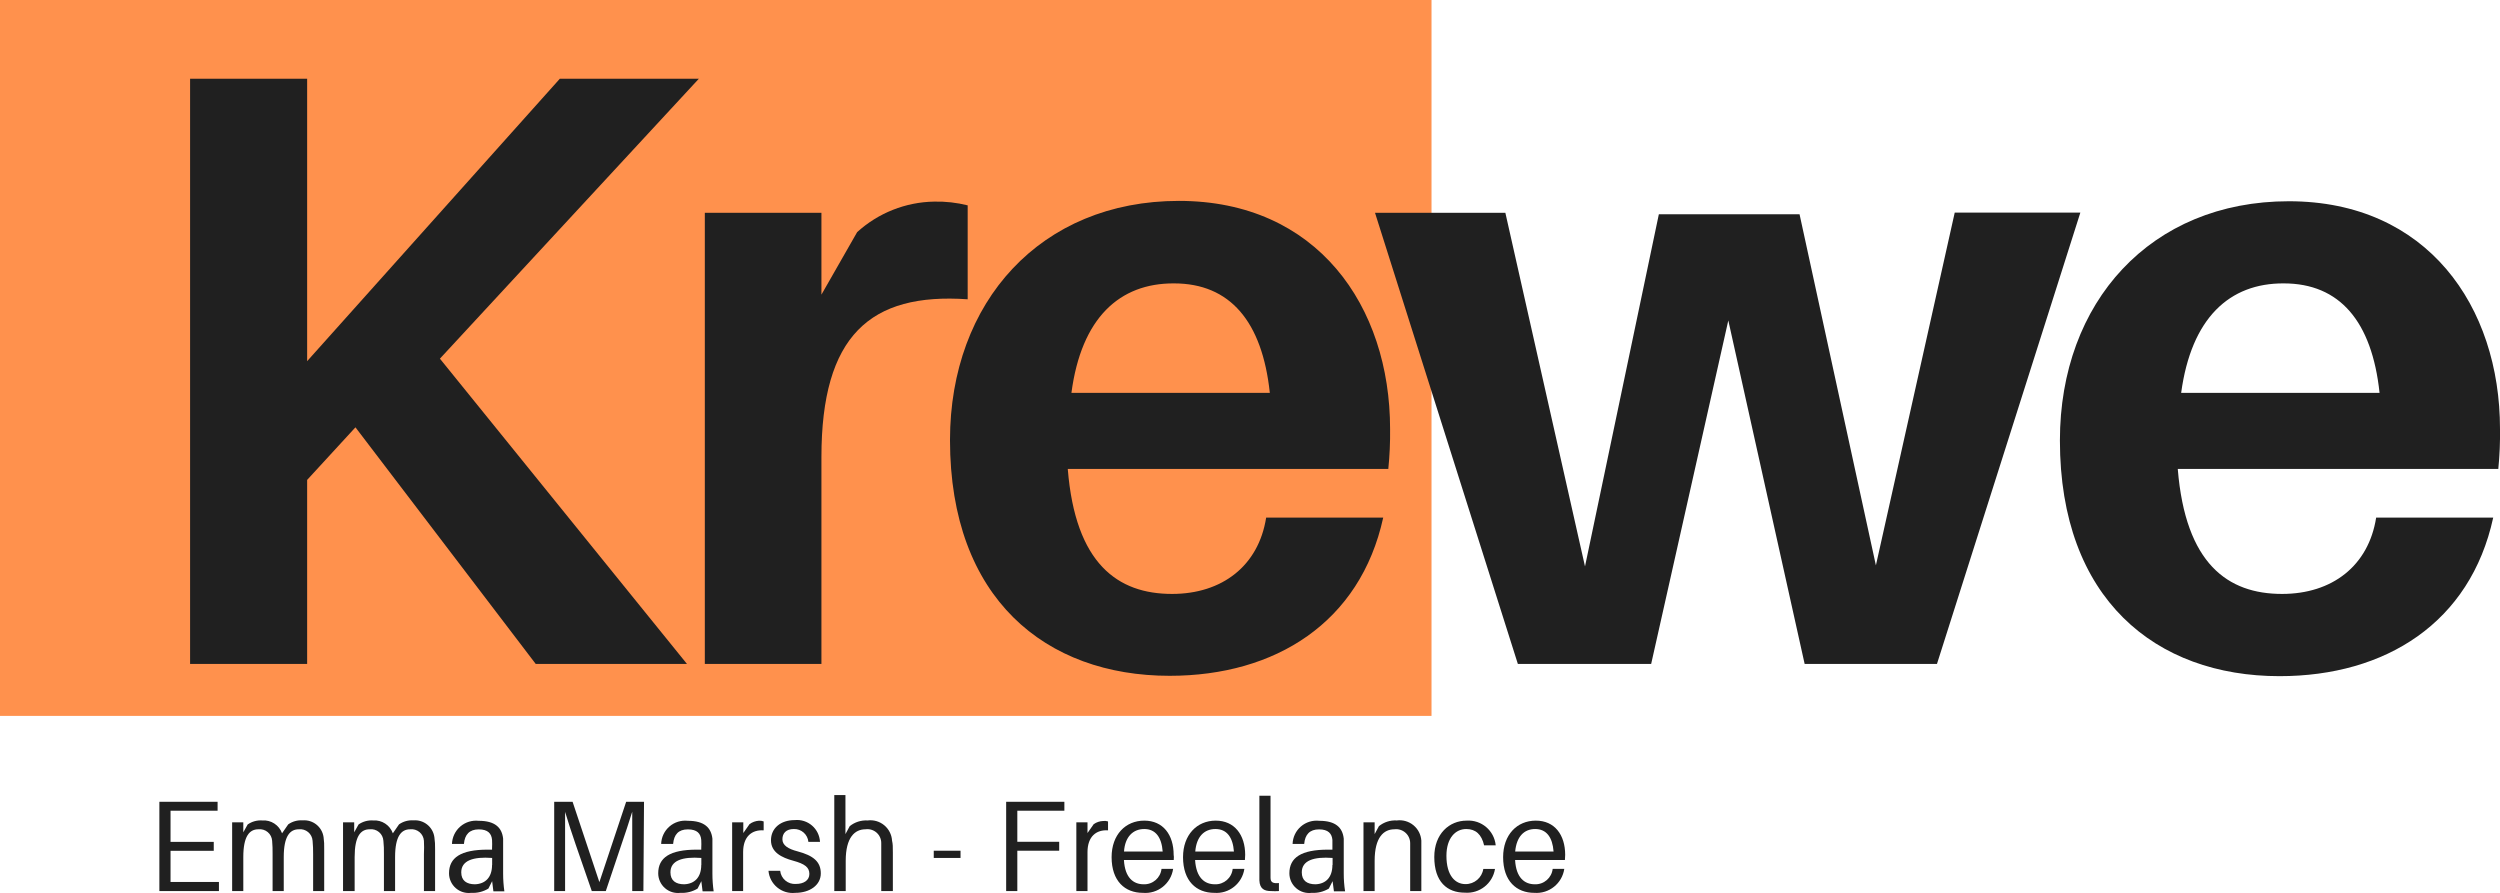
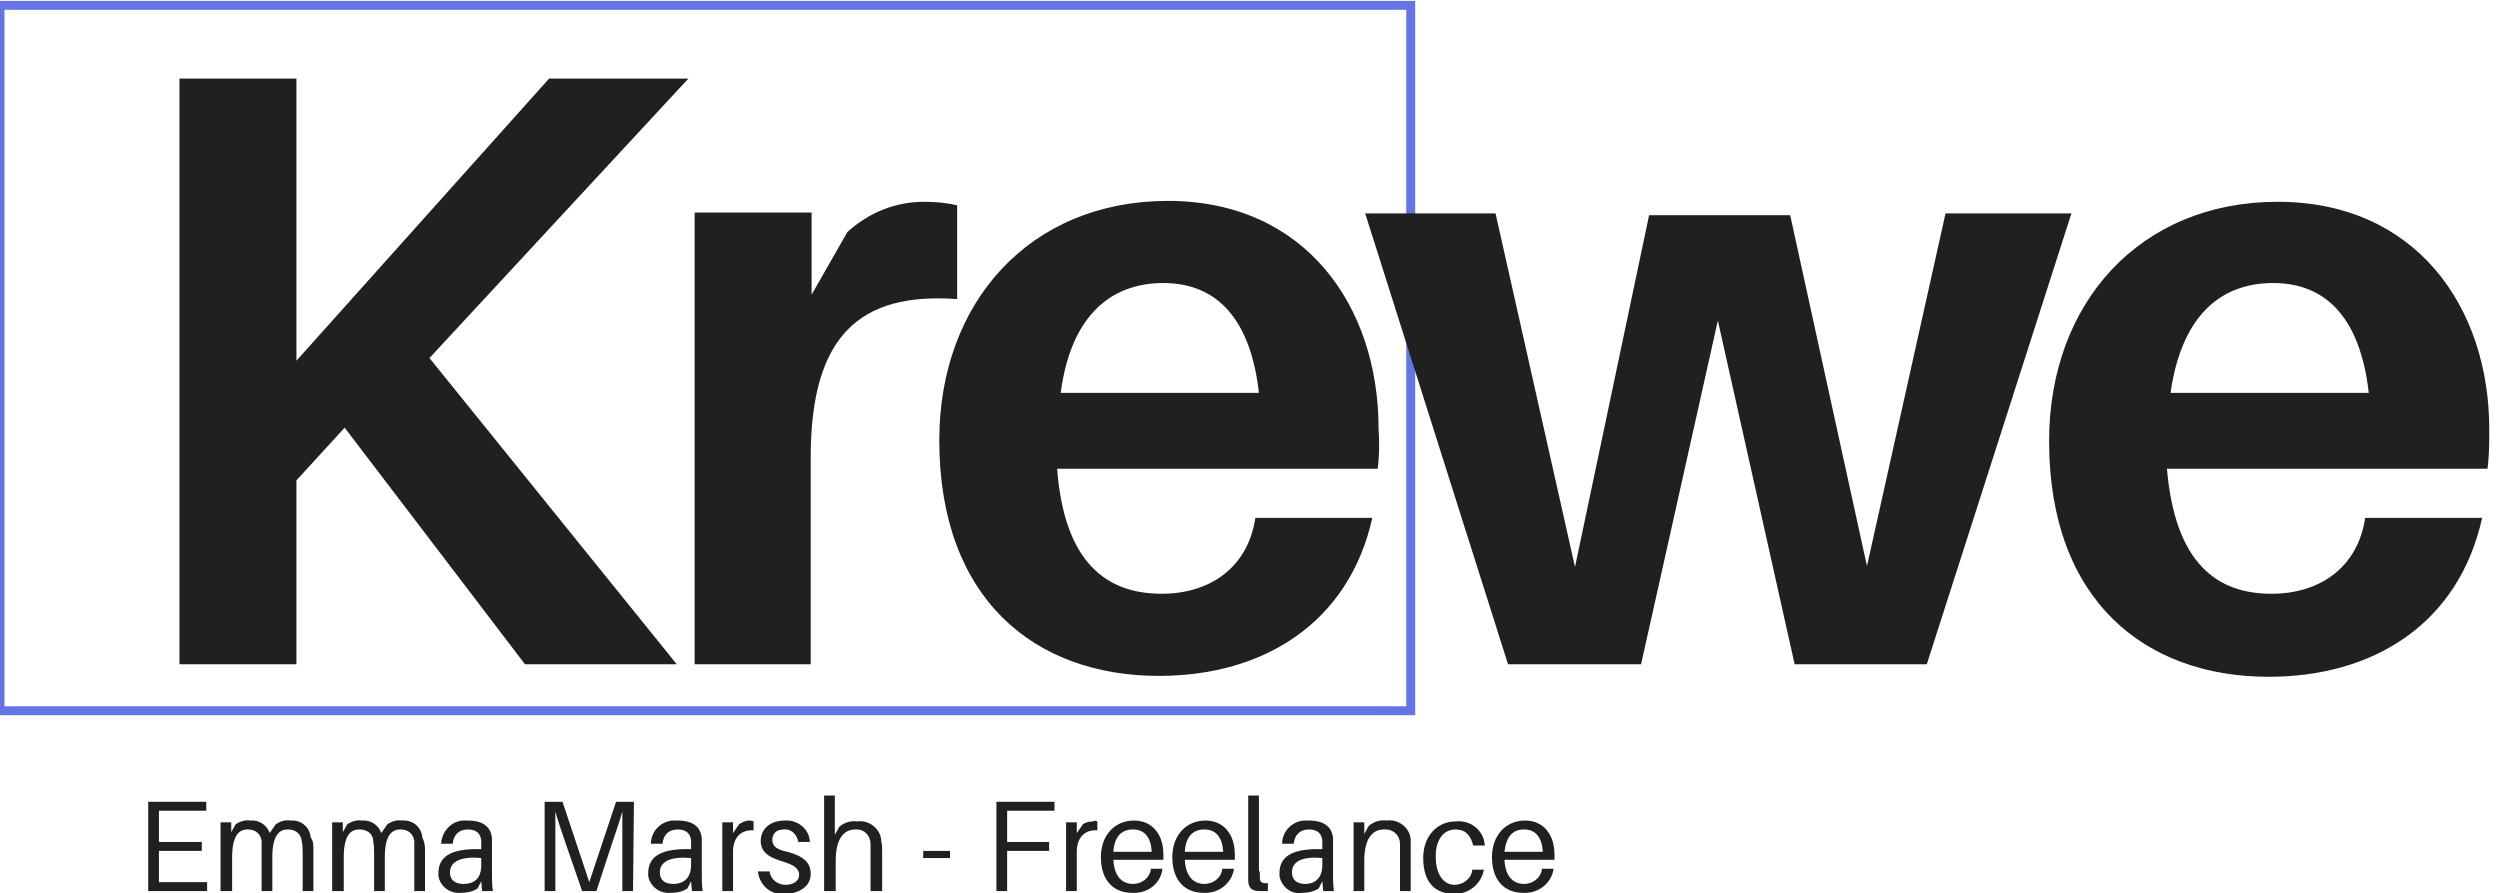
- <svg xmlns="http://www.w3.org/2000/svg" viewBox="0 0 280 100">
-   <defs>
-     <style>.cls-1{fill:#ff914d;}.cls-2{isolation:isolate;}.cls-3{fill:#202020;}</style>
-   </defs>
-   <g id="Layer_2" data-name="Layer 2">
-     <g id="Layer_1-2" data-name="Layer 1">
-       <rect class="cls-1" width="160.33" height="80.18" />
-       <g class="cls-2">
-         <g class="cls-2">
-           <path class="cls-3" d="M76.94,74.36H60L39.81,47.86,34.4,53.75V74.36H21.29V8.82H34.4V40.45L62.7,8.82H78.27l-29,31.35Z" />
+ <svg xmlns="http://www.w3.org/2000/svg" version="1.1" id="Layer_1" x="0px" y="0px" viewBox="0 0 280 100" style="enable-background:new 0 0 280 100;" xml:space="preserve">
+   <style type="text/css">
+ 	.st0{fill:none;stroke:#6474E5;stroke-miterlimit:10;}
+ 	.st1{fill:#202020;}
+ </style>
+   <g id="Layer_2_1_">
+     <g id="Layer_1-2">
+       <rect y="0.6" class="st0" width="158" height="79" />
+       <g>
+         <g>
+           <path class="st1" d="M75.8,74.4H58.8L38.6,47.9l-5.4,5.9v20.6H20.1V8.8h13.1v31.6L61.5,8.8h15.6l-29,31.3L75.8,74.4z" />
        </g>
-         <g class="cls-2">
-           <path class="cls-3" d="M108.38,23V33.52C97.45,32.76,92,37.6,92,51.19V74.36H78.94V23.83H92V33l4-7a13.14,13.14,0,0,1,8.64-3.42A14.16,14.16,0,0,1,108.38,23Z" />
+         <g>
+           <path class="st1" d="M107.2,23v10.5c-10.9-0.8-16.4,4.1-16.4,17.7v23.2H77.8V23.8h13.1V33l4-7c2.4-2.2,5.4-3.4,8.6-3.4      C104.7,22.6,106,22.7,107.2,23z" />
        </g>
-         <g class="cls-2">
-           <path class="cls-3" d="M155.49,52.52h-35.9c.85,10.63,5.6,14,11.68,14,5.6,0,9.69-3.14,10.54-8.55h13.11C152.35,69.71,142.86,75.69,131,75.69c-13.87,0-24.6-8.64-24.6-26.4,0-15.49,10.16-26.79,25.64-26.79s23.65,11.78,23.65,25.55A39.06,39.06,0,0,1,155.49,52.52ZM120,44h22.22c-.85-8-4.46-12.26-10.73-12.26C125.38,31.71,121.11,35.61,120,44Z" />
-           <path class="cls-3" d="M216.94,74.36H202.12l-8.55-38.47-8.64,38.47H170L154,23.83H168.6l8.92,39.61L185.79,24h15.76l8.55,39.32,8.83-39.51H233Z" />
-           <path class="cls-3" d="M279.81,52.52h-35.9c.86,10.63,5.6,14,11.68,14,5.61,0,9.69-3.14,10.54-8.55h13.11c-2.56,11.78-12.06,17.76-23.93,17.76-13.87,0-24.6-8.64-24.6-26.4,0-15.49,10.16-26.79,25.64-26.79S280,34.28,280,48.05A39.06,39.06,0,0,1,279.81,52.52ZM244.29,44h22.22c-.85-8-4.46-12.26-10.73-12.26C249.7,31.71,245.43,35.61,244.29,44Z" />
+         <g>
+           <path class="st1" d="M154.3,52.5h-35.9c0.8,10.6,5.6,14,11.7,14c5.6,0,9.7-3.1,10.5-8.5h13.1c-2.6,11.7-12.1,17.7-23.9,17.7      c-13.9,0-24.6-8.6-24.6-26.4c0-15.5,10.2-26.8,25.6-26.8s23.6,11.8,23.6,25.5C154.5,49.5,154.5,51,154.3,52.5z M118.8,44H141      c-0.9-8-4.5-12.3-10.7-12.3C124.2,31.7,119.9,35.6,118.8,44z" />
+           <path class="st1" d="M215.8,74.4h-14.8l-8.6-38.5l-8.6,38.5h-14.9l-16-50.5h14.6l8.9,39.6l8.3-39.4h15.8l8.6,39.3l8.8-39.5h14.1      L215.8,74.4z" />
+           <path class="st1" d="M278.6,52.5h-35.9c0.9,10.6,5.6,14,11.7,14c5.6,0,9.7-3.1,10.5-8.5h13.1c-2.6,11.8-12.1,17.8-23.9,17.8      c-13.9,0-24.6-8.6-24.6-26.4c0-15.5,10.2-26.8,25.6-26.8s23.7,11.7,23.7,25.5C278.8,49.5,278.8,51,278.6,52.5z M243.1,44h22.2      c-0.9-8-4.5-12.3-10.7-12.3C248.5,31.7,244.3,35.6,243.1,44z" />
        </g>
      </g>
-       <g class="cls-2">
-         <g class="cls-2">
-           <path class="cls-3" d="M24.52,99.8H17.85v-10h6.52v1H19.1v3.49h4.84v1H19.1v3.49h5.42Z" />
-           <path class="cls-3" d="M36.31,95.09V99.8H35.07V95.67a14.41,14.41,0,0,0-.06-1.5,1.39,1.39,0,0,0-1.54-1.29c-1,0-1.69.77-1.69,3.11V99.8H30.53V95.67a14.94,14.94,0,0,0-.05-1.5,1.39,1.39,0,0,0-1.54-1.29c-1,0-1.69.77-1.69,3.11V99.8H26V92.1h1.25v1.12l.49-.88a2.54,2.54,0,0,1,1.63-.45,2.18,2.18,0,0,1,2.22,1.44l.69-1a2.5,2.5,0,0,1,1.62-.45,2.19,2.19,0,0,1,2.34,1.88A7.89,7.89,0,0,1,36.31,95.09Z" />
-           <path class="cls-3" d="M48.73,95.09V99.8H47.48V95.67a14.94,14.94,0,0,0,0-1.5,1.39,1.39,0,0,0-1.54-1.29c-1,0-1.69.77-1.69,3.11V99.8H43V95.67a12.06,12.06,0,0,0-.06-1.5,1.38,1.38,0,0,0-1.54-1.29c-1,0-1.68.77-1.68,3.11V99.8H38.42V92.1h1.25v1.12l.49-.88a2.54,2.54,0,0,1,1.63-.45A2.18,2.18,0,0,1,44,93.33l.69-1a2.5,2.5,0,0,1,1.62-.45,2.19,2.19,0,0,1,2.34,1.88A7.89,7.89,0,0,1,48.73,95.09Z" />
-           <path class="cls-3" d="M55.12,98.69l-.42.83a3.34,3.34,0,0,1-1.93.48,2.21,2.21,0,0,1-2.48-2.19c0-1.75,1.31-2.65,4.33-2.65h.49V95a9.13,9.13,0,0,0,0-.93c-.06-.71-.46-1.18-1.49-1.18s-1.57.57-1.66,1.63H50.62a2.7,2.7,0,0,1,3-2.59c1.83,0,2.6.77,2.73,2,0,.3,0,.68,0,1v2.9a14.18,14.18,0,0,0,.14,2H55.26Zm0-1.81v-.79c-2.12-.16-3.46.29-3.46,1.61,0,.93.6,1.34,1.54,1.34C54.35,99,55.11,98.27,55.11,96.88Z" />
-           <path class="cls-3" d="M72.06,99.8H70.81V94.64c0-1.25,0-2.65,0-3.73-.33,1.08-.8,2.49-1.22,3.71L67.85,99.8H66.28l-1.8-5.2c-.41-1.2-.87-2.59-1.19-3.67,0,1.09,0,2.47,0,3.71V99.8H62.07v-10h2.06l3,9,3-9h2Z" />
-           <path class="cls-3" d="M78.55,98.69l-.42.83a3.34,3.34,0,0,1-1.93.48,2.21,2.21,0,0,1-2.48-2.19c0-1.75,1.3-2.65,4.33-2.65h.49V95a9.13,9.13,0,0,0,0-.93c-.06-.71-.46-1.18-1.5-1.18s-1.56.57-1.65,1.63H74.05a2.69,2.69,0,0,1,3-2.59c1.83,0,2.6.77,2.74,2,0,.3,0,.68,0,1v2.9a14.18,14.18,0,0,0,.14,2H78.69Zm0-1.81v-.79c-2.12-.16-3.46.29-3.46,1.61,0,.93.6,1.34,1.54,1.34C77.78,99,78.54,98.27,78.54,96.88Z" />
-           <path class="cls-3" d="M85.53,92v1c-1.31-.09-2.3.68-2.3,2.44V99.8H82V92.1h1.25v1.2l.7-1A2,2,0,0,1,85,91.92,1.22,1.22,0,0,1,85.53,92Z" />
-           <path class="cls-3" d="M91.84,94.29h-1.3a1.59,1.59,0,0,0-1.63-1.44c-.87,0-1.28.48-1.28,1.15s.64,1.08,1.69,1.35c1.77.47,2.61,1.16,2.61,2.47S90.7,100,89.07,100a2.72,2.72,0,0,1-3-2.47h1.31A1.65,1.65,0,0,0,89.16,99c.83,0,1.49-.38,1.49-1.12s-.52-1.13-1.81-1.48-2.49-.94-2.49-2.29,1.08-2.26,2.66-2.26A2.58,2.58,0,0,1,91.84,94.29Z" />
-           <path class="cls-3" d="M100,95.47V99.8H98.7V95.55c0-.39,0-.71,0-1.1a1.55,1.55,0,0,0-1.76-1.57c-1.2,0-2.22.9-2.22,3.53V99.8H93.44V89.05h1.25v4.37l.48-.89a2.92,2.92,0,0,1,2-.64,2.43,2.43,0,0,1,2.74,2.26C100,94.54,100,94.84,100,95.47Z" />
-           <path class="cls-3" d="M104.58,96.09v-.81h3v.81Z" />
-           <path class="cls-3" d="M113.94,94.28h4.69v1h-4.69V99.8h-1.25v-10h6.52v1h-5.27Z" />
+       <g>
+         <g>
+           <path class="st1" d="M23.3,99.8h-6.7v-10h6.5v1h-5.3v3.5h4.8v1h-4.8v3.5h5.4V99.8z" />
+           <path class="st1" d="M35.1,95.1v4.7h-1.2v-4.1c0-0.5,0-1-0.1-1.5c-0.1-0.8-0.7-1.3-1.5-1.3c0,0,0,0-0.1,0c-1,0-1.7,0.8-1.7,3.1      v3.8h-1.2v-4.1c0-0.5,0-1,0-1.5c-0.1-0.8-0.7-1.3-1.5-1.3c0,0,0,0-0.1,0c-1,0-1.7,0.8-1.7,3.1v3.8h-1.3v-7.7h1.2v1.1l0.5-0.9      c0.5-0.3,1.1-0.5,1.6-0.4c1-0.1,1.9,0.5,2.2,1.4l0.7-1c0.5-0.3,1-0.5,1.6-0.4c1.2-0.1,2.2,0.7,2.3,1.9      C35.1,94.2,35.1,94.6,35.1,95.1z" />
+           <path class="st1" d="M47.6,95.1v4.7h-1.2v-4.1c0-0.5,0-1,0-1.5c-0.1-0.8-0.7-1.3-1.5-1.3c0,0,0,0-0.1,0c-1,0-1.7,0.8-1.7,3.1      v3.8h-1.2v-4.1c0-0.5,0-1-0.1-1.5c0-0.8-0.7-1.3-1.5-1.3c0,0-0.1,0-0.1,0c-1,0-1.7,0.8-1.7,3.1v3.8h-1.3v-7.7h1.2v1.1l0.5-0.9      c0.5-0.3,1.1-0.5,1.6-0.4c1-0.1,1.9,0.5,2.2,1.4l0.7-1c0.5-0.3,1-0.5,1.6-0.4c1.2-0.1,2.2,0.7,2.3,1.9      C47.5,94.2,47.6,94.6,47.6,95.1z" />
+           <path class="st1" d="M53.9,98.7l-0.4,0.8c-0.6,0.4-1.3,0.5-1.9,0.5c-1.2,0.1-2.3-0.7-2.5-1.9c0-0.1,0-0.2,0-0.3      c0-1.8,1.3-2.7,4.3-2.7h0.5V95c0-0.3,0-0.6,0-0.9c-0.1-0.7-0.5-1.2-1.5-1.2s-1.6,0.6-1.7,1.6h-1.3c0.1-1.5,1.3-2.7,2.8-2.6      c0.1,0,0.1,0,0.2,0c1.8,0,2.6,0.8,2.7,2c0,0.3,0,0.7,0,1v2.9c0,0.7,0,1.3,0.1,2h-1.2L53.9,98.7z M53.9,96.9v-0.8      c-2.1-0.2-3.5,0.3-3.5,1.6c0,0.9,0.6,1.3,1.5,1.3C53.2,99,53.9,98.3,53.9,96.9L53.9,96.9z" />
+           <path class="st1" d="M70.9,99.8h-1.2v-5.2c0-1.2,0-2.7,0-3.7c-0.3,1.1-0.8,2.5-1.2,3.7l-1.7,5.2h-1.6l-1.8-5.2      c-0.4-1.2-0.9-2.6-1.2-3.7c0,1.1,0,2.5,0,3.7v5.2h-1.2v-10H63l3,9l3-9h2L70.9,99.8z" />
+           <path class="st1" d="M77.4,98.7L77,99.5c-0.6,0.4-1.3,0.5-1.9,0.5c-1.2,0.1-2.3-0.7-2.5-1.9c0-0.1,0-0.2,0-0.3      c0-1.8,1.3-2.7,4.3-2.7h0.5V95c0-0.3,0-0.6,0-0.9c-0.1-0.7-0.5-1.2-1.5-1.2s-1.6,0.6-1.7,1.6h-1.3c0-1.5,1.3-2.7,2.8-2.6      c0.1,0,0.2,0,0.2,0c1.8,0,2.6,0.8,2.7,2c0,0.3,0,0.7,0,1v2.9c0,0.7,0,1.3,0.1,2h-1.2L77.4,98.7z M77.4,96.9v-0.8      c-2.1-0.2-3.5,0.3-3.5,1.6c0,0.9,0.6,1.3,1.5,1.3C76.6,99,77.4,98.3,77.4,96.9L77.4,96.9z" />
+           <path class="st1" d="M84.4,92v1c-1.3-0.1-2.3,0.7-2.3,2.4v4.4h-1.2v-7.7h1.2v1.2l0.7-1c0.3-0.2,0.7-0.4,1.1-0.4      C84,91.9,84.2,91.9,84.4,92z" />
+           <path class="st1" d="M90.7,94.3h-1.3c-0.1-0.8-0.8-1.5-1.6-1.4c-0.9,0-1.3,0.5-1.3,1.2s0.6,1.1,1.7,1.3c1.8,0.5,2.6,1.2,2.6,2.5      s-1.2,2.2-2.9,2.2c-1.5,0.2-2.8-0.9-3-2.4c0,0,0,0,0-0.1h1.3c0.1,0.9,0.9,1.5,1.8,1.5c0.8,0,1.5-0.4,1.5-1.1s-0.5-1.1-1.8-1.5      s-2.5-0.9-2.5-2.3s1.1-2.3,2.7-2.3c1.4-0.1,2.7,0.9,2.8,2.3C90.7,94.2,90.7,94.2,90.7,94.3z" />
+           <path class="st1" d="M98.8,95.5v4.3h-1.3v-4.2c0-0.4,0-0.7,0-1.1c0-0.9-0.7-1.6-1.5-1.6c-0.1,0-0.2,0-0.2,0      c-1.2,0-2.2,0.9-2.2,3.5v3.4h-1.3V89.1h1.2v4.4l0.5-0.9c0.6-0.5,1.3-0.7,2-0.6c1.3-0.2,2.6,0.8,2.7,2.1c0,0.1,0,0.1,0,0.2      C98.8,94.5,98.8,94.8,98.8,95.5z" />
+           <path class="st1" d="M103.4,96.1v-0.8h3v0.8H103.4z" />
+           <path class="st1" d="M112.8,94.3h4.7v1h-4.7v4.5h-1.2v-10h6.5v1h-5.3V94.3z" />
        </g>
-         <g class="cls-2">
-           <path class="cls-3" d="M124.1,92v1c-1.31-.09-2.3.68-2.3,2.44V99.8h-1.25V92.1h1.25v1.2l.7-1a2,2,0,0,1,1.07-.35A1.22,1.22,0,0,1,124.1,92Z" />
+         <g>
+           <path class="st1" d="M122.9,92v1c-1.3-0.1-2.3,0.7-2.3,2.4v4.4h-1.2v-7.7h1.2v1.2l0.7-1c0.3-0.2,0.7-0.3,1.1-0.3      C122.6,91.9,122.7,91.9,122.9,92z" />
        </g>
-         <g class="cls-2">
-           <path class="cls-3" d="M131.46,96.32h-5.58c.11,2,1.07,2.72,2.21,2.72a1.94,1.94,0,0,0,2-1.73h1.3A3.15,3.15,0,0,1,128,100c-2,0-3.5-1.31-3.5-4,0-2.5,1.55-4.09,3.66-4.09s3.29,1.59,3.29,3.84C131.48,95.85,131.48,96.05,131.46,96.32Zm-5.57-.95h4.33c-.12-1.6-.8-2.52-2.06-2.52S126,93.72,125.89,95.37Z" />
-           <path class="cls-3" d="M139.43,96.32h-5.58c.12,2,1.08,2.72,2.21,2.72a1.93,1.93,0,0,0,2-1.73h1.31A3.16,3.16,0,0,1,136,100c-2,0-3.5-1.31-3.5-4,0-2.5,1.56-4.09,3.66-4.09s3.3,1.59,3.3,3.84A5,5,0,0,1,139.43,96.32Zm-5.56-.95h4.33c-.12-1.6-.8-2.52-2.07-2.52S134,93.72,133.87,95.37Z" />
+         <g>
+           <path class="st1" d="M130.3,96.3h-5.6c0.1,2,1.1,2.7,2.2,2.7c1,0,1.9-0.7,2-1.7h1.3c-0.2,1.7-1.7,2.8-3.4,2.7      c-2,0-3.5-1.3-3.5-4c0-2.5,1.6-4.1,3.7-4.1s3.3,1.6,3.3,3.8C130.3,95.8,130.3,96.1,130.3,96.3z M124.7,95.4h4.3      c-0.1-1.6-0.8-2.5-2.1-2.5S124.8,93.7,124.7,95.4z" />
+           <path class="st1" d="M138.3,96.3h-5.6c0.1,2,1.1,2.7,2.2,2.7c1,0,1.9-0.7,2-1.7h1.3c-0.2,1.6-1.7,2.8-3.4,2.7      c-2,0-3.5-1.3-3.5-4c0-2.5,1.6-4.1,3.7-4.1s3.3,1.6,3.3,3.8C138.3,95.9,138.3,96.1,138.3,96.3z M132.7,95.4h4.3      c-0.1-1.6-0.8-2.5-2.1-2.5S132.8,93.7,132.7,95.4z" />
        </g>
-         <g class="cls-2">
-           <path class="cls-3" d="M142.3,97.59c0,.23,0,.48,0,.72,0,.5.26.66.94.59v.9a6.55,6.55,0,0,1-.89,0c-.72,0-1.26-.23-1.3-1.2,0-.26,0-.6,0-1V89.12h1.25Z" />
+         <g>
+           <path class="st1" d="M141.1,97.6c0,0.2,0,0.5,0,0.7c0,0.5,0.3,0.7,0.9,0.6v0.9c-0.3,0-0.6,0-0.9,0c-0.7,0-1.3-0.2-1.3-1.2      c0-0.3,0-0.6,0-1v-8.5h1.2V97.6z" />
        </g>
-         <g class="cls-2">
-           <path class="cls-3" d="M149.25,98.69l-.42.83a3.34,3.34,0,0,1-1.93.48,2.21,2.21,0,0,1-2.49-2.19c0-1.75,1.31-2.65,4.33-2.65h.49V95c0-.34,0-.64,0-.93-.06-.71-.47-1.18-1.5-1.18s-1.57.57-1.66,1.63h-1.3a2.69,2.69,0,0,1,3-2.59c1.83,0,2.6.77,2.73,2,0,.3,0,.68,0,1v2.9a13,13,0,0,0,.15,2h-1.25Zm0-1.81v-.79c-2.12-.16-3.45.29-3.45,1.61,0,.93.59,1.34,1.54,1.34C148.48,99,149.23,98.27,149.23,96.88Z" />
-           <path class="cls-3" d="M159.19,95.47V99.8h-1.25V95.55c0-.39,0-.71,0-1.1a1.57,1.57,0,0,0-1.76-1.57c-1.21,0-2.22.9-2.22,3.53V99.8h-1.25V92.1h1.25v1.32l.48-.89a2.9,2.9,0,0,1,2-.64,2.44,2.44,0,0,1,2.75,2.26C159.19,94.54,159.19,94.84,159.19,95.47Z" />
-           <path class="cls-3" d="M167.52,94.68h-1.3c-.28-1.23-.95-1.83-2-1.83-1.2,0-2.22,1-2.22,3,0,2.24,1,3.17,2.13,3.17a2,2,0,0,0,2-1.7h1.31a3.17,3.17,0,0,1-3.37,2.66c-2,0-3.43-1.22-3.43-4,0-2.6,1.69-4.07,3.62-4.07A3.07,3.07,0,0,1,167.52,94.68Z" />
-           <path class="cls-3" d="M175.27,96.32h-5.58c.11,2,1.07,2.72,2.21,2.72a1.94,1.94,0,0,0,2-1.73h1.3a3.15,3.15,0,0,1-3.35,2.69c-2,0-3.5-1.31-3.5-4,0-2.5,1.55-4.09,3.66-4.09s3.29,1.59,3.29,3.84C175.29,95.85,175.29,96.05,175.27,96.32Zm-5.57-.95H174c-.12-1.6-.8-2.52-2.06-2.52S169.85,93.72,169.7,95.37Z" />
+         <g>
+           <path class="st1" d="M148.1,98.7l-0.4,0.8c-0.6,0.4-1.3,0.5-1.9,0.5c-1.2,0.2-2.3-0.7-2.5-1.9c0-0.1,0-0.2,0-0.3      c0-1.8,1.3-2.7,4.3-2.7h0.5V95c0-0.3,0-0.6,0-0.9c-0.1-0.7-0.5-1.2-1.5-1.2s-1.6,0.6-1.7,1.6h-1.3c0-1.5,1.3-2.7,2.8-2.6      c0.1,0,0.2,0,0.2,0c1.8,0,2.6,0.8,2.7,2c0,0.3,0,0.7,0,1v2.9c0,0.7,0,1.3,0.1,2h-1.2L148.1,98.7z M148.1,96.9v-0.8      c-2.1-0.2-3.4,0.3-3.4,1.6c0,0.9,0.6,1.3,1.5,1.3C147.3,99,148.1,98.3,148.1,96.9L148.1,96.9z" />
+           <path class="st1" d="M158,95.5v4.3h-1.2v-4.2c0-0.4,0-0.7,0-1.1c0-0.9-0.7-1.6-1.6-1.6c-0.1,0-0.1,0-0.2,0      c-1.2,0-2.2,0.9-2.2,3.5v3.4h-1.2v-7.7h1.2v1.3l0.5-0.9c0.6-0.5,1.3-0.7,2-0.6c1.3-0.2,2.6,0.8,2.7,2.1c0,0.1,0,0.1,0,0.2      C158,94.5,158,94.8,158,95.5z" />
+           <path class="st1" d="M166.3,94.7H165c-0.3-1.2-0.9-1.8-2-1.8c-1.2,0-2.2,1-2.2,3c0,2.2,1,3.2,2.1,3.2c1,0,1.9-0.7,2-1.7h1.3      c-0.3,1.6-1.7,2.8-3.4,2.7c-2,0-3.4-1.2-3.4-4c0-2.6,1.7-4.1,3.6-4.1C164.7,91.8,166.2,93,166.3,94.7z" />
+           <path class="st1" d="M174.1,96.3h-5.6c0.1,2,1.1,2.7,2.2,2.7c1,0,1.9-0.7,2-1.7h1.3c-0.2,1.6-1.7,2.8-3.4,2.7      c-2,0-3.5-1.3-3.5-4c0-2.5,1.6-4.1,3.7-4.1s3.3,1.6,3.3,3.8C174.1,95.8,174.1,96.1,174.1,96.3z M168.5,95.4h4.3      c-0.1-1.6-0.8-2.5-2.1-2.5S168.7,93.7,168.5,95.4z" />
        </g>
      </g>
    </g>
  </g>
</svg>
